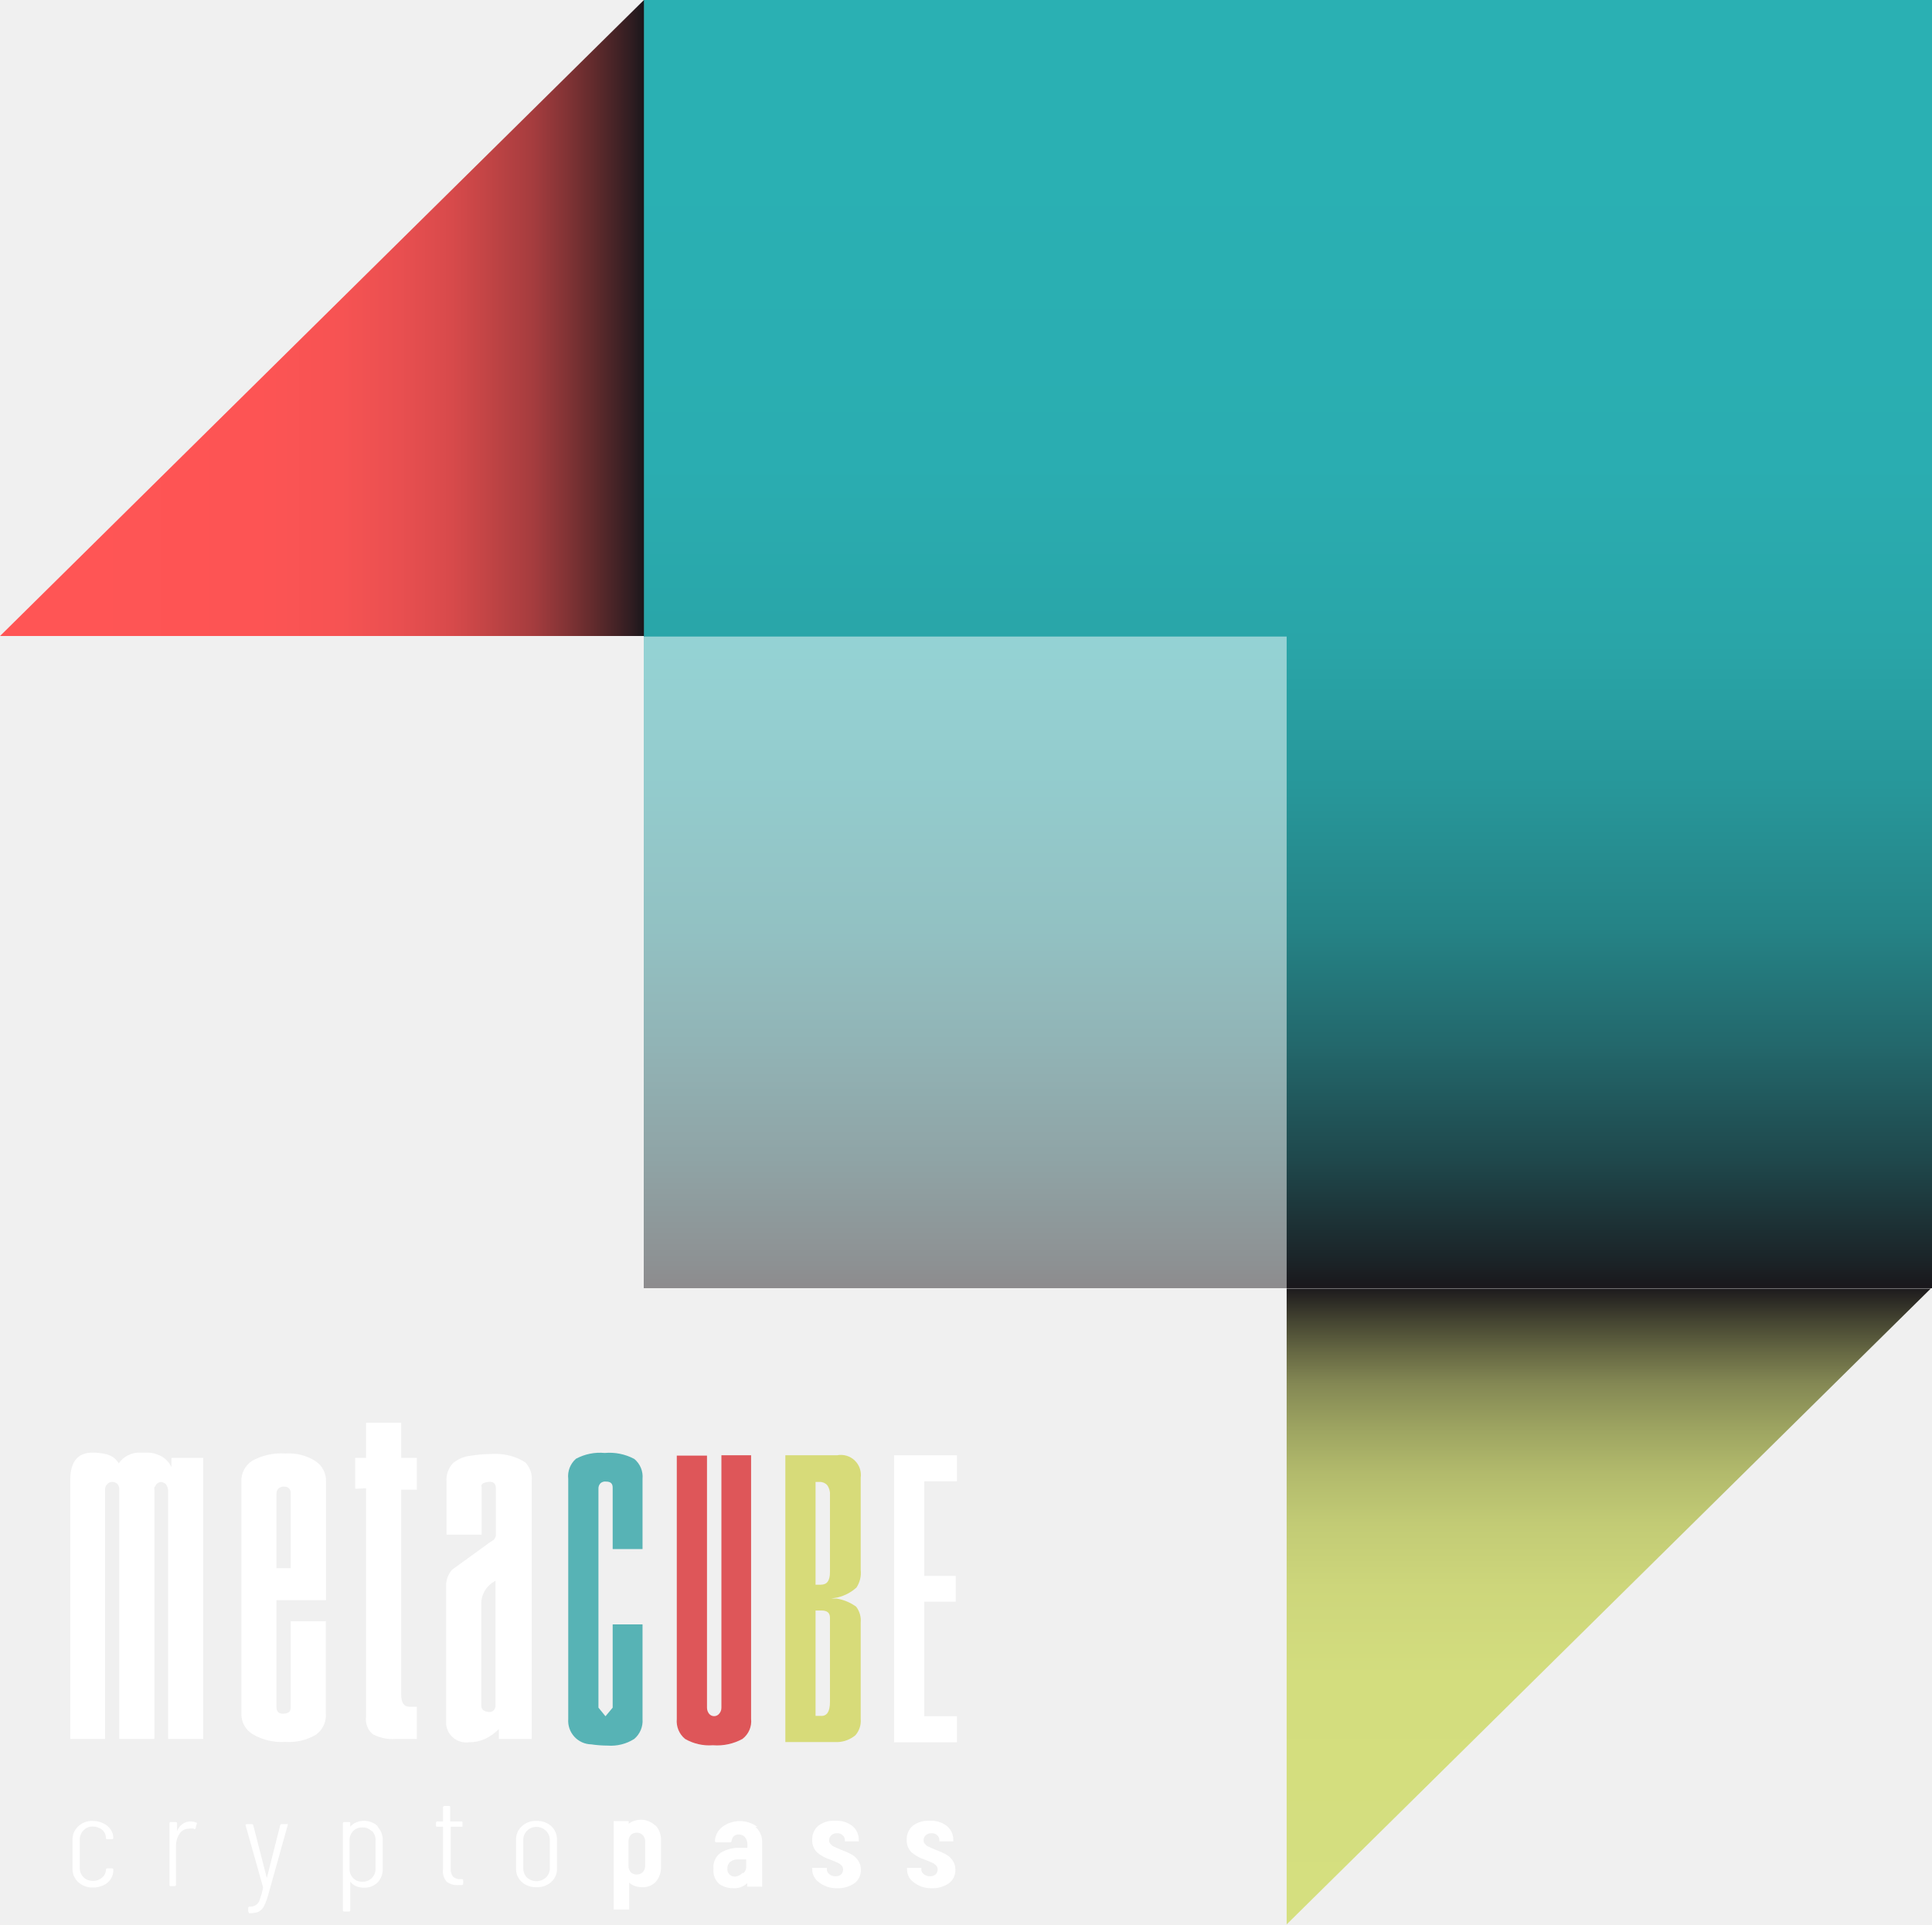
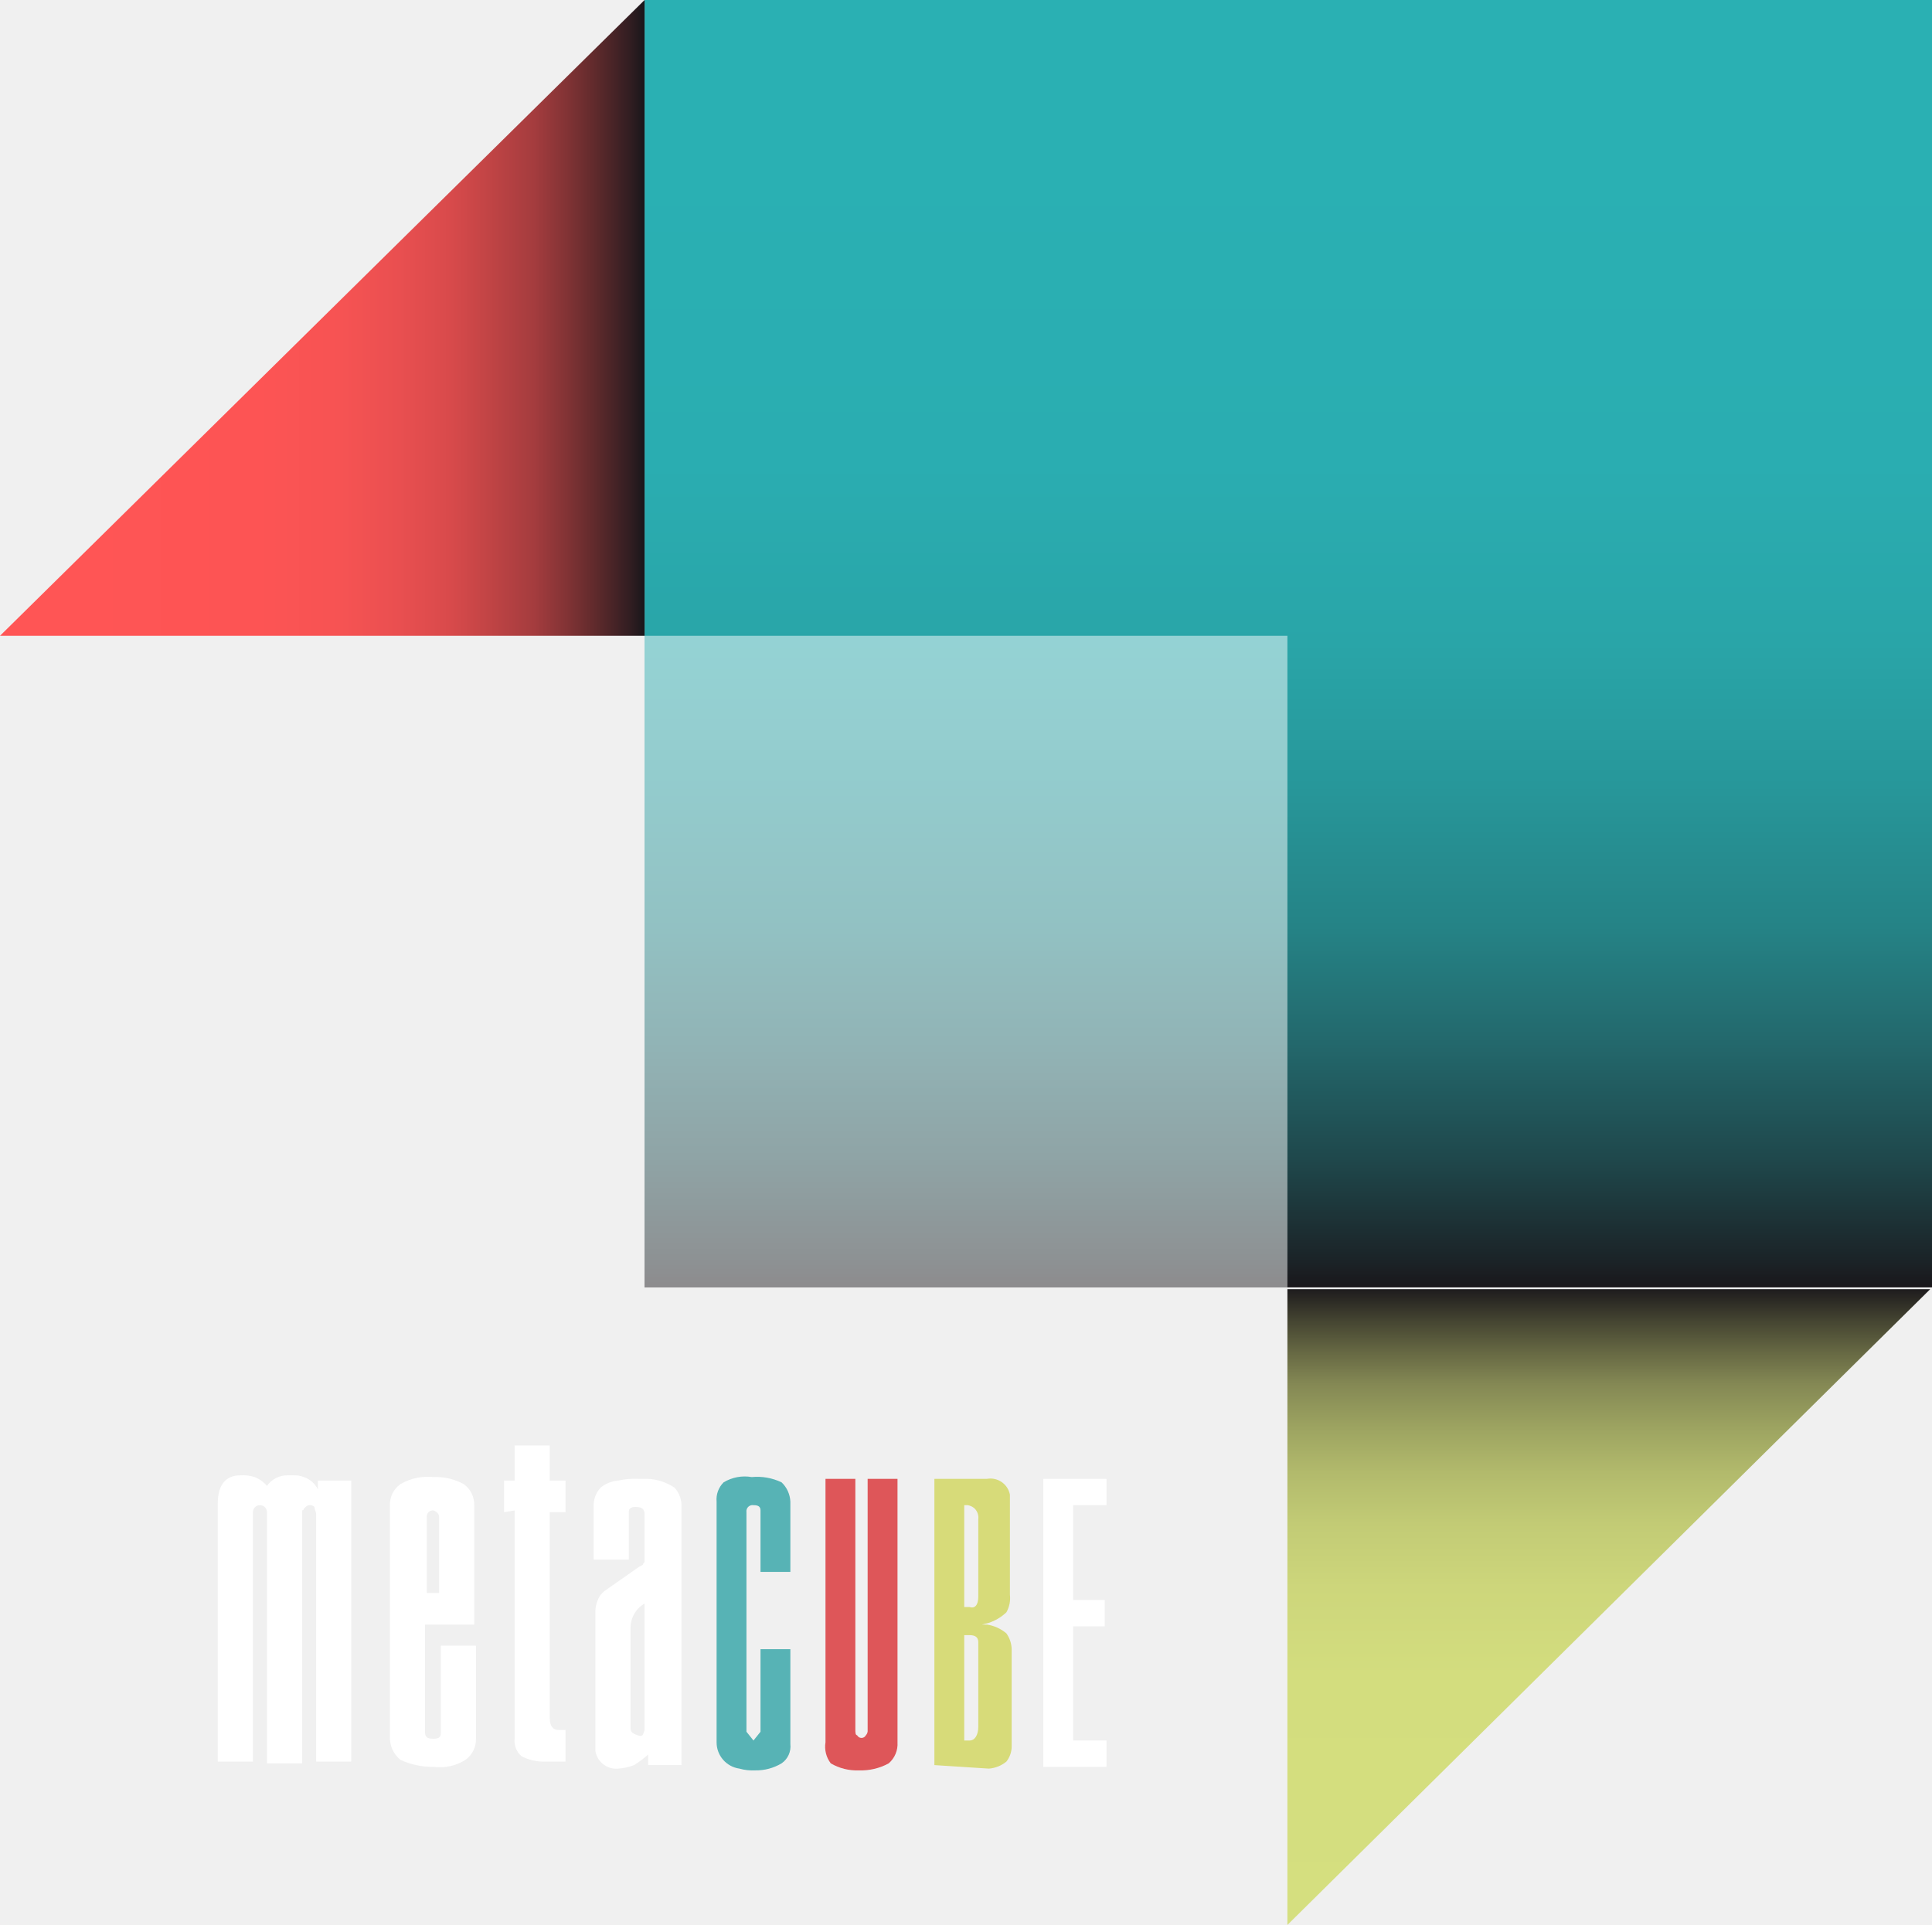
- <svg xmlns="http://www.w3.org/2000/svg" viewBox="0 0 109.99 109.56">
+ <svg xmlns="http://www.w3.org/2000/svg" viewBox="0 0 110 109.6">
  <defs>
-     <style>.cls-1{fill:url(#Sfumatura_senza_nome_16);}.cls-2,.cls-8{fill:#fff;}.cls-2{opacity:0.5;}.cls-3{fill:url(#Sfumatura_senza_nome_204);}.cls-4{fill:url(#Sfumatura_senza_nome_41);}.cls-5{fill:#57b3b5;}.cls-6{fill:#de5659;}.cls-7{fill:#d7db79;}</style>
-     <linearGradient id="Sfumatura_senza_nome_16" x1="73.32" y1="73.34" x2="73.32" gradientUnits="userSpaceOnUse">
+     <style>.cls-1{fill:url(#linear-gradient);}.cls-2,.cls-8{fill:#fff;}.cls-2{opacity:0.5;isolation:isolate;}.cls-3{fill:url(#linear-gradient-2);}.cls-4{fill:url(#linear-gradient-3);}.cls-5{fill:#57b3b5;}.cls-6{fill:#de5659;}.cls-7{fill:#d7db79;}</style>
+     <linearGradient id="linear-gradient" x1="73.35" y1="805.3" x2="73.35" y2="732" gradientTransform="translate(0 -732)" gradientUnits="userSpaceOnUse">
      <stop offset="0" stop-color="#1a171b" />
      <stop offset="0.02" stop-color="#1b2327" />
      <stop offset="0.1" stop-color="#1f484c" />
      <stop offset="0.19" stop-color="#23686c" />
      <stop offset="0.28" stop-color="#258386" />
      <stop offset="0.39" stop-color="#27979a" />
      <stop offset="0.5" stop-color="#29a5a8" />
      <stop offset="0.64" stop-color="#2aadb1" />
      <stop offset="0.88" stop-color="#2ab0b3" />
    </linearGradient>
-     <linearGradient id="Sfumatura_senza_nome_204" y1="18.1" x2="36.66" y2="18.1" gradientUnits="userSpaceOnUse">
+     <linearGradient id="linear-gradient-2" y1="750.1" x2="36.66" y2="750.1" gradientTransform="translate(0 -732)" gradientUnits="userSpaceOnUse">
      <stop offset="0.1" stop-color="#f55" />
      <stop offset="0.4" stop-color="#fd5454" />
      <stop offset="0.53" stop-color="#f65353" />
      <stop offset="0.62" stop-color="#e94f50" />
      <stop offset="0.7" stop-color="#d84a4b" />
      <stop offset="0.76" stop-color="#c14445" />
      <stop offset="0.83" stop-color="#a43c3e" />
      <stop offset="0.88" stop-color="#823335" />
      <stop offset="0.93" stop-color="#5b292b" />
      <stop offset="0.98" stop-color="#301d21" />
      <stop offset="1" stop-color="#1a171b" />
    </linearGradient>
-     <linearGradient id="Sfumatura_senza_nome_41" x1="91.58" y1="73.35" x2="91.58" y2="109.56" gradientUnits="userSpaceOnUse">
+     <linearGradient id="linear-gradient-3" x1="91.6" y1="805.36" x2="91.6" y2="841.56" gradientTransform="translate(0 -732)" gradientUnits="userSpaceOnUse">
      <stop offset="0" stop-color="#1a171b" />
      <stop offset="0" stop-color="#1d1b1d" />
      <stop offset="0.05" stop-color="#444431" />
      <stop offset="0.1" stop-color="#666843" />
      <stop offset="0.15" stop-color="#848854" />
      <stop offset="0.22" stop-color="#9da461" />
      <stop offset="0.29" stop-color="#b2ba6c" />
      <stop offset="0.37" stop-color="#c2cb75" />
      <stop offset="0.47" stop-color="#cdd67b" />
      <stop offset="0.61" stop-color="#d3dd7e" />
      <stop offset="1" stop-color="#d5df7f" />
    </linearGradient>
  </defs>
  <g id="Layer_2" data-name="Layer 2">
-     <g id="Livello_1" data-name="Livello 1">
-       <rect class="cls-1" x="36.65" width="73.34" height="73.34" />
-       <rect class="cls-2" x="36.65" y="36.24" width="36.6" height="37.12" />
-       <polygon class="cls-3" points="0 36.21 36.66 36.21 36.66 0 0 36.21" />
-       <polygon class="cls-4" points="109.92 73.36 73.25 73.36 73.25 109.56 109.92 73.36" />
-       <path class="cls-5" d="M32.35,97.87V84.19a1.32,1.32,0,0,1,.44-1.14,2.89,2.89,0,0,1,1.64-.33,3,3,0,0,1,1.68.34,1.31,1.31,0,0,1,.47,1.13v4h-1.7V84.69c0-.23-.12-.34-.37-.34a.4.4,0,0,0-.32.09.42.42,0,0,0-.12.32V97.22l.4.49.41-.49V92.48h1.7v5.39A1.35,1.35,0,0,1,36.11,99a2.48,2.48,0,0,1-1.52.38,6.59,6.59,0,0,1-.93-.07A1.34,1.34,0,0,1,32.35,97.87Z" />
-       <path class="cls-6" d="M38.53,97.87v-15h1.72V97.22a.55.55,0,0,0,.12.35.37.37,0,0,0,.57,0,.51.51,0,0,0,.13-.34V82.85h1.69v15A1.27,1.27,0,0,1,42.27,99a3,3,0,0,1-1.68.36A2.76,2.76,0,0,1,39,99,1.31,1.31,0,0,1,38.53,97.87Z" />
-       <path class="cls-7" d="M44.71,99.19V82.85h2.95A1.14,1.14,0,0,1,49,84.13v5.25a1.51,1.51,0,0,1-.24,1,2.44,2.44,0,0,1-1.05.56l-.39.07.32,0a2.63,2.63,0,0,1,1.1.46,1.29,1.29,0,0,1,.26.9v5.49a1.24,1.24,0,0,1-.3.93,1.68,1.68,0,0,1-1,.39H44.71Zm2.54-9.68V85.1a.82.82,0,0,0-.16-.55.55.55,0,0,0-.43-.18h-.23v5.85h.3C47.08,90.22,47.25,90,47.25,89.51Zm0,7.39V92.09c0-.27-.16-.4-.48-.4h-.34v6h.3C47.08,97.71,47.25,97.44,47.25,96.9Z" />
-       <path class="cls-8" d="M50.9,99.19V82.85h3.58v1.48H52.62v5.39h1.79v1.47H52.62v6.52h1.86v1.48Z" />
-       <path class="cls-8" d="M9.57,99V84.84a.66.66,0,0,0-.14-.36.6.6,0,0,0-.25-.11.4.4,0,0,0-.31.17s0,.06-.08.13a.55.55,0,0,0,0,.17V99h-2V84.79a.43.43,0,0,0-.11-.31.41.41,0,0,0-.28-.11.35.35,0,0,0-.28.11.43.43,0,0,0-.14.31V99H4V84.26Q4,82.7,5.27,82.7a3.1,3.1,0,0,1,.81.1,1.11,1.11,0,0,1,.68.51A1.43,1.43,0,0,1,8,82.7l.34,0c.14,0,.35,0,.62.11a1.33,1.33,0,0,1,.8.72V83h1.81V99Z" />
-       <path class="cls-8" d="M13.74,97.58V84.34a1.36,1.36,0,0,1,.61-1.17,3.41,3.41,0,0,1,1.9-.42,2.85,2.85,0,0,1,1.72.44,1.34,1.34,0,0,1,.59,1.15V91.1H15.74v6.09c0,.28.15.4.45.37s.36-.16.36-.37V92.3l2,0v5.25A1.36,1.36,0,0,1,18,98.75a3,3,0,0,1-1.75.42,3.24,3.24,0,0,1-1.85-.43A1.34,1.34,0,0,1,13.74,97.58ZM16.55,85a.33.33,0,0,0-.33-.36.45.45,0,0,0-.34.08.38.38,0,0,0-.14.31v4.25h.81Z" />
-       <path class="cls-8" d="M20.22,84.76V83h.62V81h2v2h.89v1.81h-.89V96.47c0,.47.16.7.47.7h.42V99H22.55a2.38,2.38,0,0,1-1.33-.27,1.1,1.1,0,0,1-.38-1v-13Z" />
-       <path class="cls-8" d="M25.4,97.61V90.38a1.35,1.35,0,0,1,.33-1l.06-.05.11-.08,2-1.45.22-.14a.68.68,0,0,0,.11-.22V84.73q0-.42-.45-.36t-.36.3v2.7h-2v-3a1.4,1.4,0,0,1,.36-1.06,1.85,1.85,0,0,1,1-.43,7.6,7.6,0,0,1,1.1-.1,4,4,0,0,1,.56,0,3.09,3.09,0,0,1,1.47.48,1.35,1.35,0,0,1,.36,1.08V99H28.4v-.56a2.79,2.79,0,0,1-.79.56,2.15,2.15,0,0,1-.91.19,1.15,1.15,0,0,1-1.3-1Zm2.81-.44V90a1.46,1.46,0,0,0-.81,1.4v5.7q0,.3.36.36T28.21,97.17Z" />
-       <path class="cls-8" d="M4.44,107.14a1,1,0,0,1-.31-.78v-1.6a1,1,0,0,1,.32-.78,1.12,1.12,0,0,1,.83-.31,1.31,1.31,0,0,1,.61.14,1,1,0,0,1,.41.35.85.85,0,0,1,.15.48v0s0,.07-.08.07H6.11c-.05,0-.08,0-.08-.07v0a.6.6,0,0,0-.21-.46.81.81,0,0,0-.54-.19.68.68,0,0,0-.53.22.74.74,0,0,0-.21.55v1.56a.75.75,0,0,0,.21.55.71.71,0,0,0,.53.21.76.76,0,0,0,.54-.19.6.6,0,0,0,.21-.45v0s0-.07.08-.07h.26s.08,0,.08.07v.06a.85.85,0,0,1-.15.48.89.89,0,0,1-.41.35,1.31,1.31,0,0,1-.61.13A1.17,1.17,0,0,1,4.44,107.14Z" />
-       <path class="cls-8" d="M11.19,103.77s.05,0,0,.1l-.06.24s-.05.06-.1,0a.93.93,0,0,0-.31,0,.64.64,0,0,0-.5.29,1.2,1.2,0,0,0-.2.7v2.21s0,.07-.08.07H9.72c-.05,0-.07,0-.07-.07V103.8s0-.07.07-.07H10s.08,0,.08.07v.45s0,0,0,0,0,0,0,0a.88.88,0,0,1,.3-.4.73.73,0,0,1,.46-.15A.81.81,0,0,1,11.19,103.77Z" />
-       <path class="cls-8" d="M14.13,108.81a.08.08,0,0,1,0,0v-.19a.07.07,0,0,1,.08-.07h0a.64.64,0,0,0,.36-.09.59.59,0,0,0,.22-.31,5.07,5.07,0,0,0,.19-.69,0,0,0,0,0,0,0v0l-1-3.55v0s0-.06.08-.06h.27a.08.08,0,0,1,.09.07l.77,3s0,0,0,0l0,0,.76-3a.08.08,0,0,1,.09-.07h.28a.07.07,0,0,1,.06,0s0,0,0,.06l-1.1,3.93a3.64,3.64,0,0,1-.26.7.73.73,0,0,1-.32.31,1.45,1.45,0,0,1-.52.07h0S14.14,108.83,14.13,108.81Z" />
-       <path class="cls-8" d="M21.5,104a1.11,1.11,0,0,1,.29.79v1.6a1.09,1.09,0,0,1-.29.78,1.06,1.06,0,0,1-.78.3,1.23,1.23,0,0,1-.44-.08.88.88,0,0,1-.34-.26h0s0,0,0,0v1.62a.07.07,0,0,1-.08.08h-.26a.07.07,0,0,1-.08-.08V103.8s0-.07.08-.07h.26c.05,0,.08,0,.08.07V104h0s0,0,0,0a.86.86,0,0,1,.34-.25,1.15,1.15,0,0,1,1.22.21Zm-.33.26a.71.71,0,0,0-.55-.22.69.69,0,0,0-.52.21.75.75,0,0,0-.2.55v1.57a.73.73,0,0,0,.2.55.69.69,0,0,0,.52.21.74.74,0,0,0,.55-.21.75.75,0,0,0,.21-.55v-1.57A.73.73,0,0,0,21.17,104.23Z" />
-       <path class="cls-8" d="M26.28,104h-.62a0,0,0,0,0,0,0v2.34a.71.71,0,0,0,.13.5.53.53,0,0,0,.42.14h.08a.07.07,0,0,1,.08.08v.19s0,.07-.08.07H26.1a1,1,0,0,1-.66-.18.9.9,0,0,1-.22-.71v-2.43a0,0,0,0,0,0,0h-.32c-.05,0-.08,0-.08-.07v-.16s0-.07.08-.07h.32a0,0,0,0,0,0,0v-.81s0-.07.08-.07h.25c.05,0,.08,0,.08.07v.81a0,0,0,0,0,0,0h.62c.06,0,.08,0,.08.07V104C26.36,104,26.34,104,26.28,104Z" />
-       <path class="cls-8" d="M29.7,107.14a1,1,0,0,1-.32-.78v-1.6a1,1,0,0,1,.32-.78,1.13,1.13,0,0,1,.84-.31,1.19,1.19,0,0,1,.85.3,1.05,1.05,0,0,1,.32.79v1.6a1,1,0,0,1-.32.78,1.19,1.19,0,0,1-.85.3A1.17,1.17,0,0,1,29.7,107.14Zm1.38-.25a.72.72,0,0,0,.22-.55v-1.56a.71.71,0,0,0-.22-.55.77.77,0,0,0-1.08,0,.74.74,0,0,0-.21.55v1.56a.75.75,0,0,0,.21.55.8.8,0,0,0,1.08,0Z" />
-       <path class="cls-8" d="M37.34,103.94a1.22,1.22,0,0,1,.29.86v1.46a1.25,1.25,0,0,1-.29.87,1,1,0,0,1-.81.31,1.19,1.19,0,0,1-.37-.06.9.9,0,0,1-.34-.2h0a0,0,0,0,0,0,0v1.47a.09.09,0,0,1,0,.06.09.09,0,0,1-.07,0H35a.07.07,0,0,1-.06,0,.09.09,0,0,1,0-.06v-4.9a.09.09,0,0,1,0-.07l.06,0h.72l.07,0a.09.09,0,0,1,0,.07v.08s0,0,0,0l0,0a1.17,1.17,0,0,1,1.5.09Zm-.74.54a.48.48,0,0,0-.35-.14.47.47,0,0,0-.35.14.6.6,0,0,0-.12.38v1.34a.58.58,0,0,0,.12.38.47.47,0,0,0,.35.14.48.48,0,0,0,.35-.14.53.53,0,0,0,.13-.38v-1.34A.55.55,0,0,0,36.6,104.48Z" />
-       <path class="cls-8" d="M43,104a1.12,1.12,0,0,1,.39.88v2.47a.09.09,0,0,1,0,.06.08.08,0,0,1-.07,0h-.72s-.05,0-.06,0a.09.09,0,0,1,0-.06v-.14l0,0s0,0,0,0a1.06,1.06,0,0,1-.8.29,1.4,1.4,0,0,1-.78-.23,1,1,0,0,1-.34-.86,1,1,0,0,1,.41-.93,2,2,0,0,1,1.11-.28h.41s0,0,0,0v-.19a.64.64,0,0,0-.14-.42.47.47,0,0,0-.35-.15.45.45,0,0,0-.28.09.49.49,0,0,0-.13.27.09.09,0,0,1-.1.09h-.76a.08.08,0,0,1-.09-.09,1.09,1.09,0,0,1,.42-.79,1.67,1.67,0,0,1,2,0Zm-.7,2.66a.46.46,0,0,0,.18-.39v-.41a0,0,0,0,0,0,0H42a.67.67,0,0,0-.43.14.47.47,0,0,0-.16.39.42.42,0,0,0,.12.33.45.45,0,0,0,.32.12A.68.68,0,0,0,42.29,106.61Z" />
-       <path class="cls-8" d="M46.61,107.15a.89.89,0,0,1-.37-.74v0a.09.09,0,0,1,0-.07l.07,0H47l.07,0a.09.09,0,0,1,0,.07v0a.34.34,0,0,0,.14.29.54.54,0,0,0,.36.12.48.48,0,0,0,.32-.11.39.39,0,0,0,.11-.28.33.33,0,0,0-.1-.24.78.78,0,0,0-.22-.15l-.42-.17a2.2,2.2,0,0,1-.73-.4.93.93,0,0,1-.29-.73,1,1,0,0,1,.35-.8,1.44,1.44,0,0,1,.94-.28,1.46,1.46,0,0,1,1,.3,1,1,0,0,1,.36.81.09.09,0,0,1,0,.06l-.07,0h-.66l-.06,0a.09.09,0,0,1,0-.06v0a.37.37,0,0,0-.13-.29.43.43,0,0,0-.32-.11.45.45,0,0,0-.33.12.38.38,0,0,0-.12.28.29.29,0,0,0,.1.23.51.51,0,0,0,.21.15l.39.17a4.27,4.27,0,0,1,.55.24,1.14,1.14,0,0,1,.39.34.9.9,0,0,1,.17.55.92.92,0,0,1-.37.77,1.64,1.64,0,0,1-1,.28A1.59,1.59,0,0,1,46.61,107.15Z" />
-       <path class="cls-8" d="M52,107.15a.88.88,0,0,1-.36-.74v0a.08.08,0,0,1,0-.07l.07,0h.67l.07,0a.09.09,0,0,1,0,.07v0a.34.34,0,0,0,.14.29.54.54,0,0,0,.36.12.48.48,0,0,0,.32-.11.39.39,0,0,0,.11-.28.33.33,0,0,0-.1-.24.78.78,0,0,0-.22-.15l-.42-.17a2.2,2.2,0,0,1-.73-.4.93.93,0,0,1-.29-.73,1,1,0,0,1,.35-.8,1.44,1.44,0,0,1,.94-.28,1.46,1.46,0,0,1,1,.3,1,1,0,0,1,.36.81.09.09,0,0,1,0,.06l-.07,0h-.65l-.07,0a.09.09,0,0,1,0-.06v0a.37.37,0,0,0-.13-.29.43.43,0,0,0-.32-.11.45.45,0,0,0-.33.12.38.38,0,0,0-.12.28.29.29,0,0,0,.1.23.51.51,0,0,0,.21.15l.39.17a4.27,4.27,0,0,1,.55.24,1.14,1.14,0,0,1,.39.34.9.9,0,0,1,.17.55.92.92,0,0,1-.37.77,1.64,1.64,0,0,1-1,.28A1.59,1.59,0,0,1,52,107.15Z" />
+     <g id="Layer_1-2" data-name="Layer 1">
+       <g id="Layer_2-2" data-name="Layer 2">
+         <g id="Livello_1" data-name="Livello 1">
+           <rect class="cls-1" x="36.7" width="73.3" height="73.3" />
+           <rect class="cls-2" x="36.7" y="36.2" width="36.6" height="37.1" />
+           <polygon class="cls-3" points="0 36.2 36.7 36.2 36.7 0 0 36.2" />
+           <polygon class="cls-4" points="109.9 73.4 73.3 73.4 73.3 109.6 109.9 73.4" />
+           <path class="cls-5" d="M40.8,99.2V85.5a1.37,1.37,0,0,1,.4-1.1,2.32,2.32,0,0,1,1.6-.3,3.23,3.23,0,0,1,1.7.3,1.61,1.61,0,0,1,.5,1.1v4H43.3V86c0-.2-.1-.3-.4-.3a.35.35,0,0,0-.4.4V98.6l.4.5.4-.5V93.9H45v5.4a1.17,1.17,0,0,1-.5,1.1,2.82,2.82,0,0,1-1.5.4,2.77,2.77,0,0,1-.9-.1,1.51,1.51,0,0,1-1.3-1.5Z" />
+           <path class="cls-6" d="M47,99.2v-15h1.7V98.5c0,.1,0,.3.1.3a.28.28,0,0,0,.5,0h0a.37.37,0,0,0,.1-.3V84.2h1.7v15a1.46,1.46,0,0,1-.5,1.2,3.29,3.29,0,0,1-1.7.4,2.93,2.93,0,0,1-1.6-.4A1.56,1.56,0,0,1,47,99.2Z" />
+           <path class="cls-7" d="M53.2,100.5V84.2h3a1.13,1.13,0,0,1,1.3.9v5.7a1.64,1.64,0,0,1-.2,1,2.66,2.66,0,0,1-1,.6l-.4.1h.3a2.22,2.22,0,0,1,1.1.5,1.61,1.61,0,0,1,.3.9v5.5a1.4,1.4,0,0,1-.3.9,1.78,1.78,0,0,1-1,.4l-3.1-.2Zm2.5-9.6V86.5a.73.73,0,0,0-.2-.6.76.76,0,0,0-.4-.2h-.2v5.8h.3C55.5,91.6,55.7,91.4,55.7,90.9Zm0,7.4V93.5c0-.3-.2-.4-.5-.4h-.3v6h.3C55.5,99.1,55.7,98.8,55.7,98.3Z" />
+           <path class="cls-8" d="M59.4,100.5V84.2H63v1.5H61.1v5.4h1.8v1.5H61.1v6.5H63v1.5H59.4Z" />
+           <path class="cls-8" d="M18,100.4V86.2c0-.1-.1-.3-.1-.4a.37.37,0,0,0-.3-.1c-.1,0-.2.1-.3.2a.1.1,0,0,1-.1.1v14.4h-2V86.1a.4.4,0,1,0-.8,0v14.2h-2V85.6c0-1,.4-1.6,1.3-1.6a2.2,2.2,0,0,1,.8.1,1.79,1.79,0,0,1,.7.5,1.43,1.43,0,0,1,1.2-.6h.3a1.49,1.49,0,0,1,.6.1,1.39,1.39,0,0,1,.8.7v-.5H20v16H18Z" />
+           <path class="cls-8" d="M22.2,98.9V85.7a1.43,1.43,0,0,1,.6-1.2,3.13,3.13,0,0,1,1.9-.4,3.29,3.29,0,0,1,1.7.4,1.43,1.43,0,0,1,.6,1.2v6.8H24.2v6.1c0,.3.1.4.5.4s.4-.2.4-.4V93.7h2V99a1.43,1.43,0,0,1-.6,1.2,2.69,2.69,0,0,1-1.8.4,4.33,4.33,0,0,1-1.9-.4A1.61,1.61,0,0,1,22.2,98.9ZM25,86.4c0-.2-.1-.3-.3-.4h0a.35.35,0,0,0-.4.4v4.3H25Z" />
+           <path class="cls-8" d="M28.7,86.1V84.3h.6v-2h2v2h.9v1.8h-.9V97.8c0,.5.2.7.5.7h.4v1.8H31a2.77,2.77,0,0,1-1.3-.3,1.16,1.16,0,0,1-.4-1V86Z" />
+           <path class="cls-8" d="M33.9,99V91.8a1.69,1.69,0,0,1,.3-1l.1-.1.1-.1,2-1.4.2-.1c0-.1.1-.1.1-.2V86.2c0-.3-.2-.4-.5-.4s-.4.1-.4.3v2.7h-2v-3a1.5,1.5,0,0,1,.4-1.1,1.78,1.78,0,0,1,1-.4,4.1,4.1,0,0,1,1.1-.1h.6a3,3,0,0,1,1.5.5,1.5,1.5,0,0,1,.4,1.1v14.7H36.9v-.6a5.55,5.55,0,0,1-.8.6,2.92,2.92,0,0,1-.9.2,1.2,1.2,0,0,1-1.3-1h0Zm2.8-.5V91.3a1.6,1.6,0,0,0-.8,1.4v5.7c0,.2.1.3.4.4S36.6,98.8,36.7,98.5Z" />
+         </g>
+       </g>
    </g>
  </g>
</svg>
